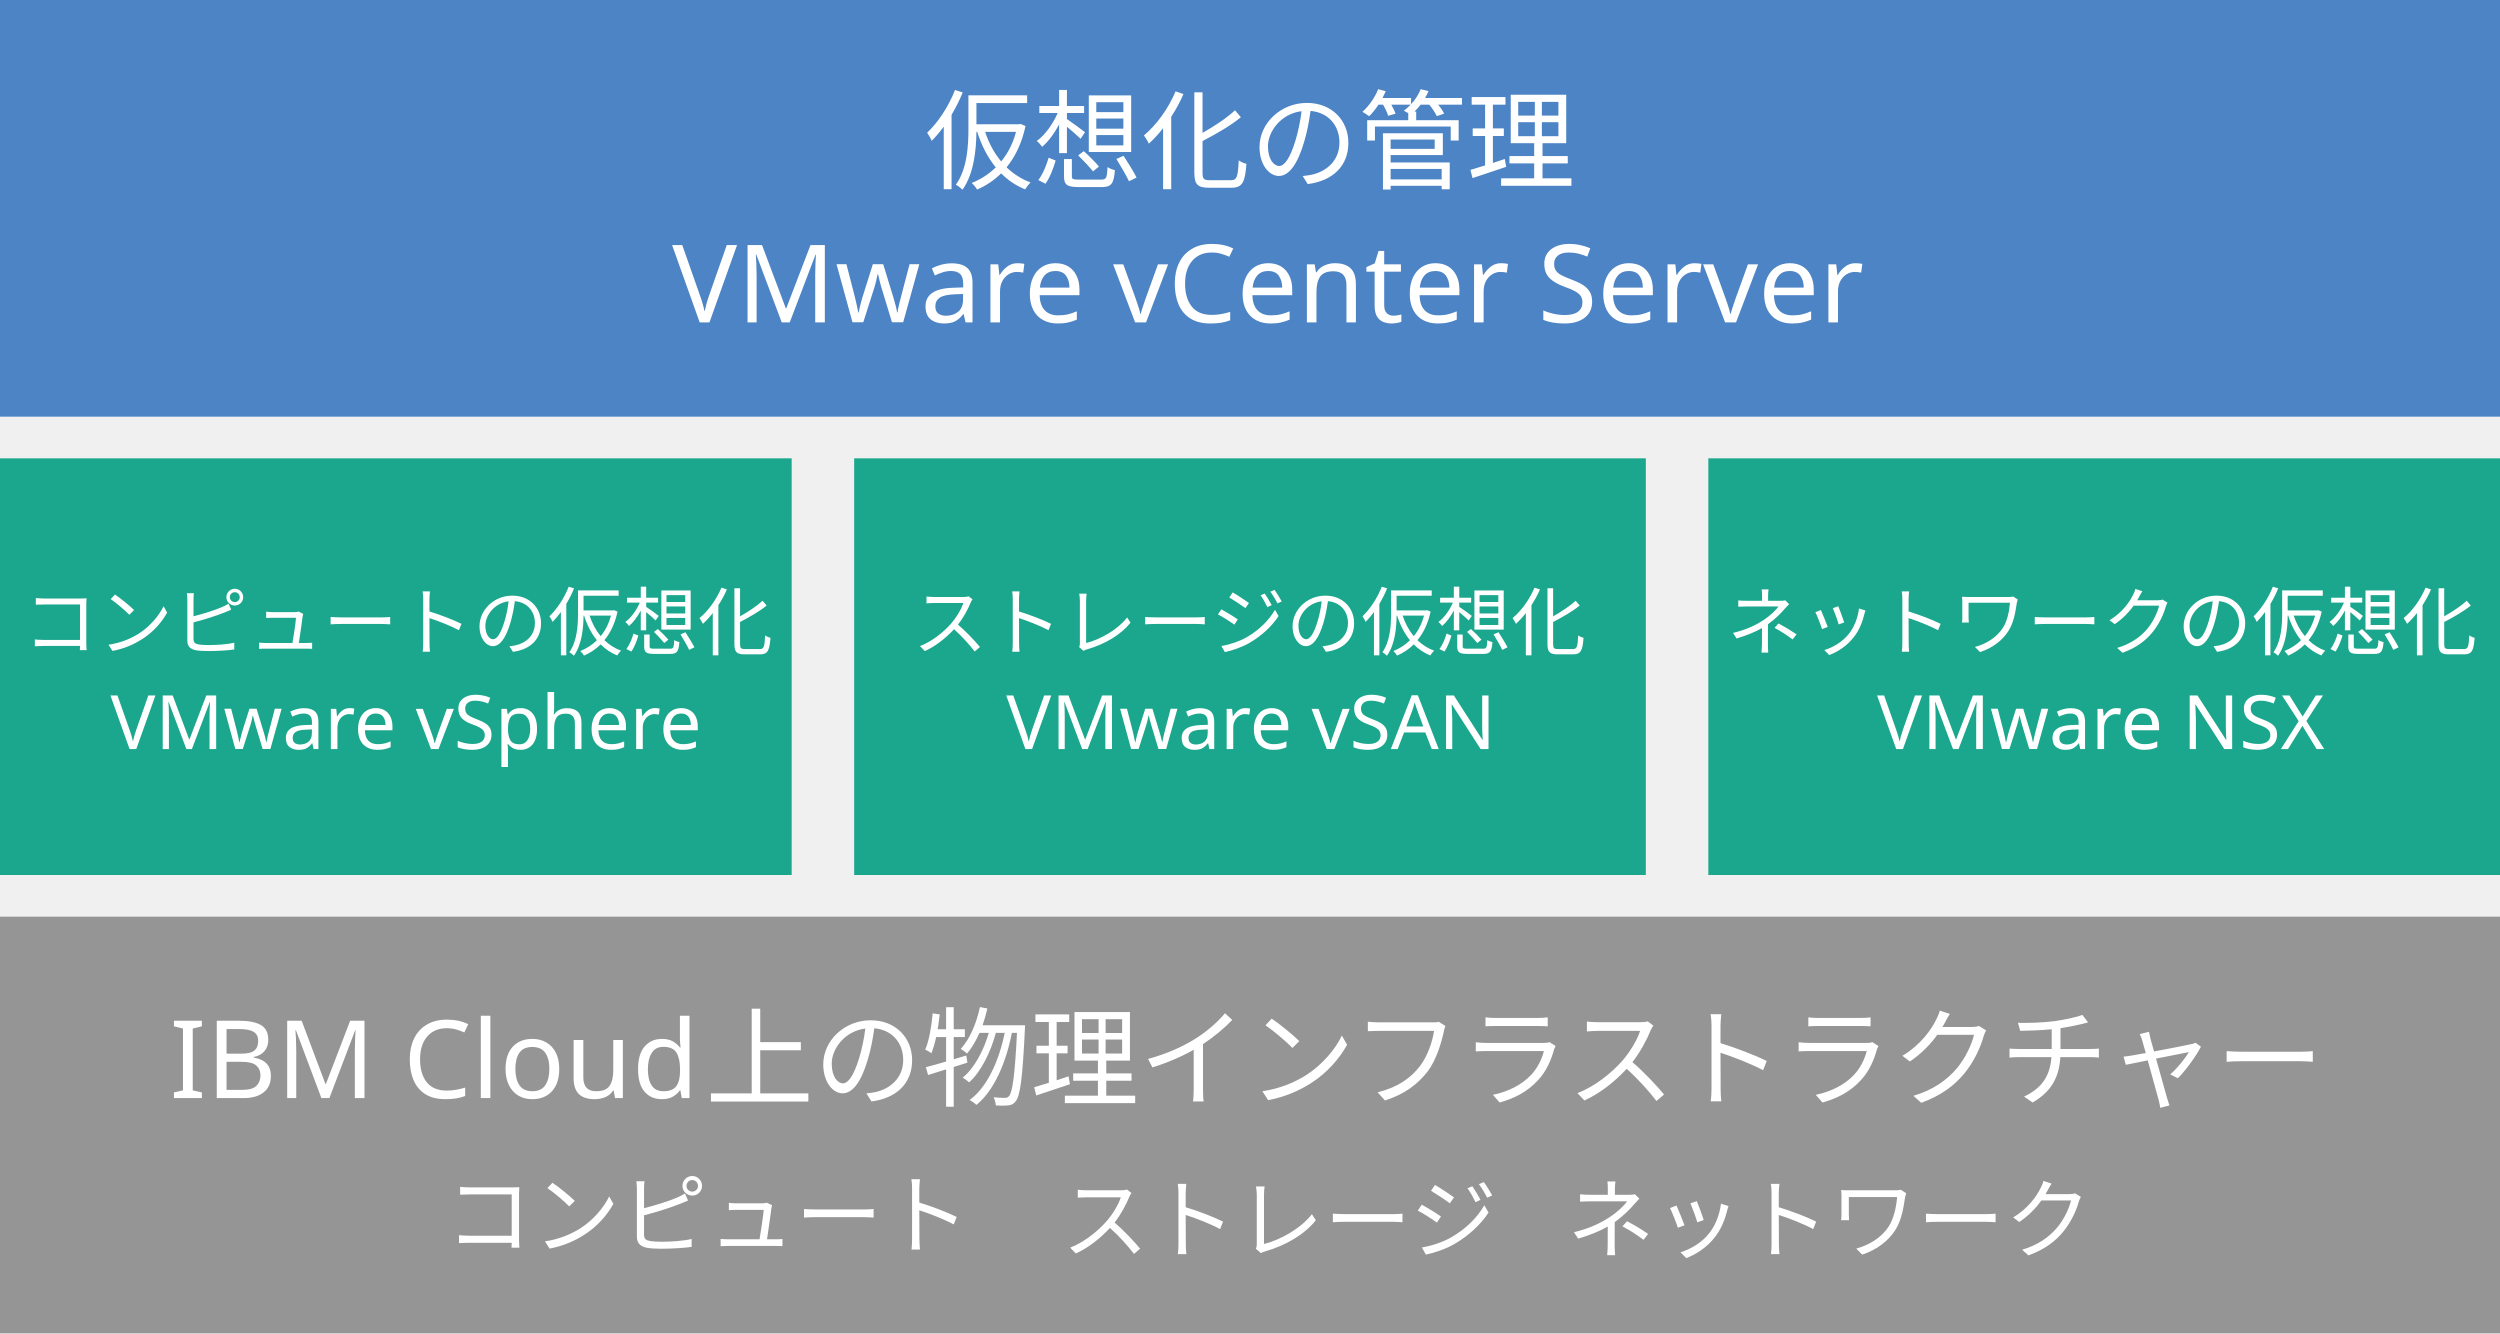
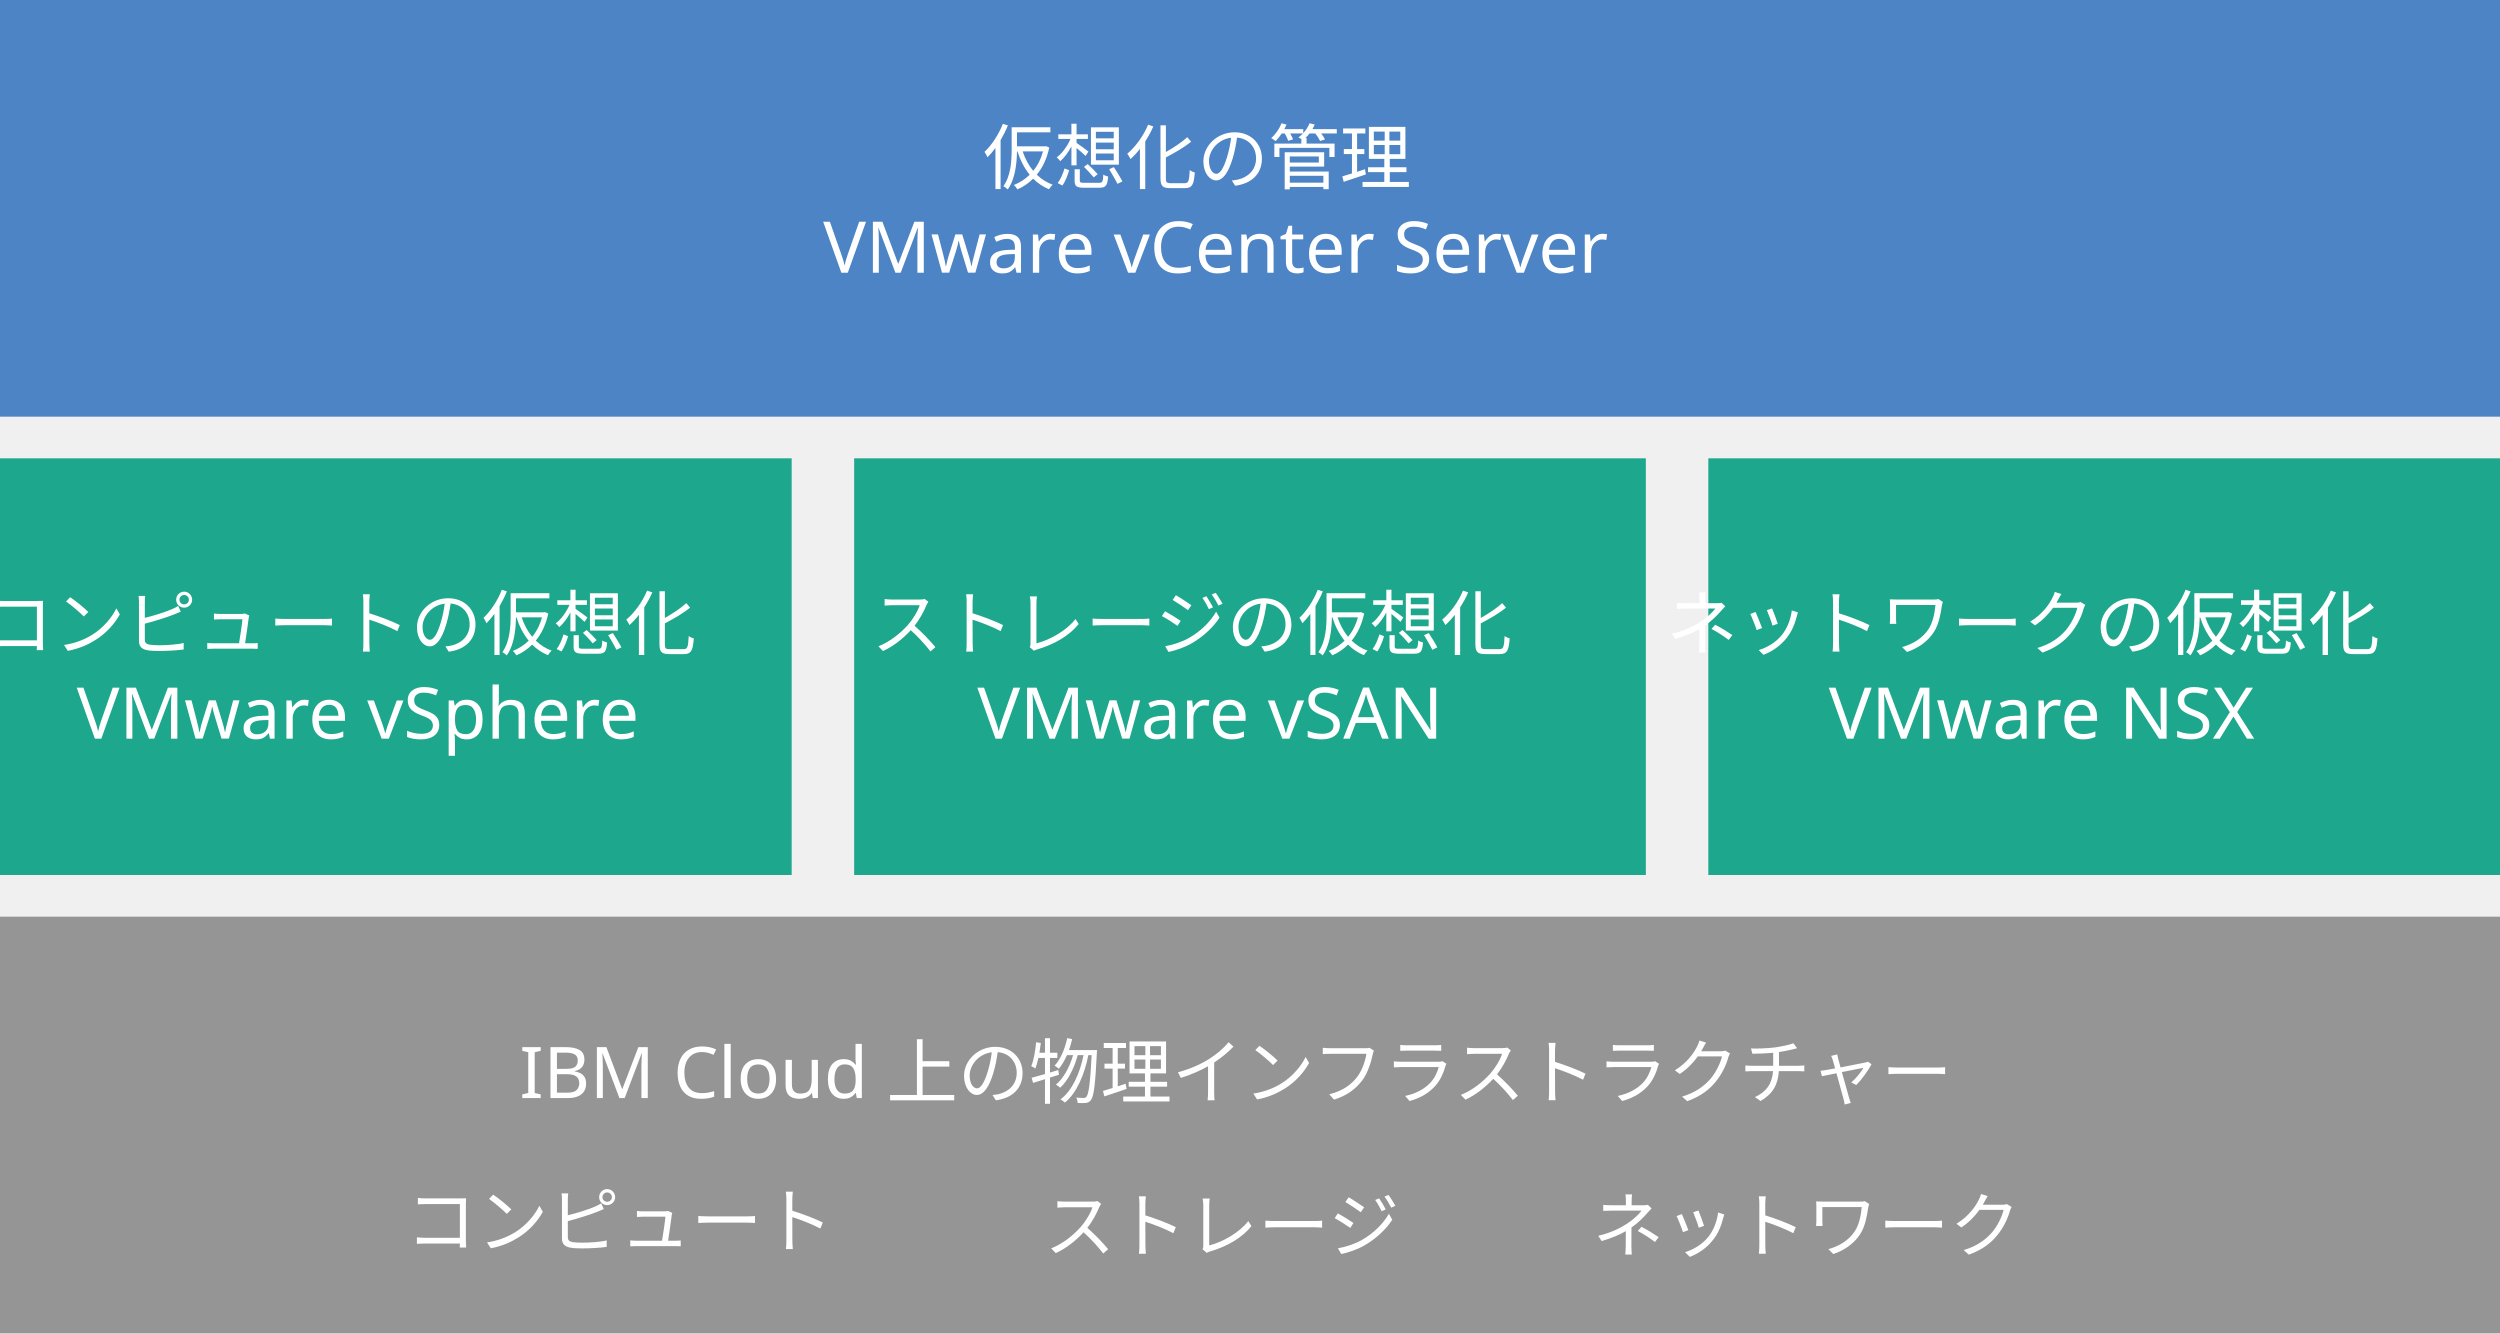
<svg xmlns="http://www.w3.org/2000/svg" version="1.1" id="Layer_1" x="0px" y="0px" viewBox="0 0 600 320" style="enable-background:new 0 0 600 320;" xml:space="preserve">
-   <style type="text/css">
+   <defs id="defs49" />
+   <style type="text/css" id="style2">
	.st0{fill:#4C84C5;}
	.st1{fill:#959595;}
- 	.st2{fill:#1BA78D;}
+ 	.st2{fill:#1DA78D;}
	.st3{fill:#FFFFFF;}
- 	.st4{font-family:'MS-Gothic';}
+ 	.st4{font-family:'Roboto-Light';}
	.st5{font-size:26px;}
- 	.st6{font-family:'ArialMT';}
+ 	.st6{font-size:21px;}
	.st7{font-size:18px;}
- 	.st8{font-size:21px;}
+ 	.st8{font-size:14px;}
</style>
-   <rect class="st0" width="600" height="100" />
-   <rect y="220" class="st1" width="600" height="100" />
-   <rect y="110" class="st2" width="190" height="100" />
-   <rect x="205" y="110" class="st2" width="190" height="100" />
-   <rect x="410" y="110" class="st2" width="190" height="100" />
-   <text transform="matrix(1 0 0 1 221.9995 43.3711)">
-     <tspan x="0" y="0" class="st3 st4 st5">仮想化の管理</tspan>
-     <tspan x="-60.7" y="34" class="st3 st6 st5">VMware vCenter Server</tspan>
+   <rect class="st0" width="600" height="100" id="rect4" />
+   <rect y="220" class="st1" width="600" height="100" id="rect6" />
+   <rect y="110" class="st2" width="190" height="100" id="rect8" />
+   <rect x="205" y="110" class="st2" width="190" height="100" id="rect10" />
+   <rect x="410" y="110" class="st2" width="190" height="100" id="rect12" />
+   <text id="text18" style="font-style:normal;font-variant:normal;font-weight:normal;font-stretch:normal;font-size:17.125px;font-family:'MS UI Gothic';-inkscape-font-specification:'MS UI Gothic, Normal';font-variant-ligatures:normal;font-variant-caps:normal;font-variant-numeric:normal;font-feature-settings:normal;text-align:center;writing-mode:lr-tb;text-anchor:middle;fill:#ffffff;fill-opacity:1;" x="298.444" y="44.049">
+     <tspan id="tspan858" x="298.444" y="44.049">仮想化の管理</tspan>
+     <tspan id="tspan860" x="298.444" y="65.456">VMware vCenter Server</tspan>
  </text>
-   <text transform="matrix(1 0 0 1 5.5044 155.8755)">
-     <tspan x="0" y="0" class="st3 st4 st7">コンピュートの仮想化</tspan>
-     <tspan x="21" y="23.9" class="st3 st6 st7">VMware vSphere</tspan>
+   <text id="text24" style="font-style:normal;font-variant:normal;font-weight:normal;font-stretch:normal;font-size:17.125px;font-family:'MS UI Gothic';-inkscape-font-specification:'MS UI Gothic, Normal';font-variant-ligatures:normal;font-variant-caps:normal;font-variant-numeric:normal;font-feature-settings:normal;text-align:center;writing-mode:lr-tb;text-anchor:middle;fill:#ffffff;fill-opacity:1" x="92.575" y="155.875">
+     <tspan id="tspan862" x="92.575" y="155.875">コンピュートの仮想化</tspan>
+     <tspan id="tspan864" x="92.575" y="177.282">VMware vSphere</tspan>
  </text>
-   <text transform="matrix(1 0 0 1 219 155.8755)">
-     <tspan x="0" y="0" class="st3 st4 st7">ストレージの仮想化</tspan>
-     <tspan x="22.5" y="23.9" class="st3 st6 st7">VMware vSAN</tspan>
+   <text id="text30" style="font-style:normal;font-variant:normal;font-weight:normal;font-stretch:normal;font-size:17.125px;font-family:'MS UI Gothic';-inkscape-font-specification:'MS UI Gothic, Normal';font-variant-ligatures:normal;font-variant-caps:normal;font-variant-numeric:normal;font-feature-settings:normal;text-align:center;writing-mode:lr-tb;text-anchor:middle;fill:#ffffff;fill-opacity:1" x="297.127" y="155.875">
+     <tspan id="tspan866" x="297.127" y="155.875">ストレージの仮想化</tspan>
+     <tspan id="tspan868" x="297.127" y="177.282">VMware vSAN</tspan>
  </text>
-   <text transform="matrix(1 0 0 1 414.5 155.8755)">
-     <tspan x="0" y="0" class="st3 st4 st7">ネットワークの仮想化</tspan>
-     <tspan x="36" y="23.9" class="st3 st6 st7">VMware NSX</tspan>
+   <text id="text36" style="font-style:normal;font-variant:normal;font-weight:normal;font-stretch:normal;font-size:17.125px;font-family:'MS UI Gothic';-inkscape-font-specification:'MS UI Gothic, Normal';font-variant-ligatures:normal;font-variant-caps:normal;font-variant-numeric:normal;font-feature-settings:normal;text-align:center;writing-mode:lr-tb;text-anchor:middle;fill:#ffffff;fill-opacity:1" x="496.666" y="155.875">
+     <tspan id="tspan870" x="496.666" y="155.875">ネットワークの仮想化</tspan>
+     <tspan id="tspan872" x="496.666" y="177.282">VMware NSX</tspan>
  </text>
-   <text transform="matrix(1 0 0 1 40.6978 263.5371)">
-     <tspan x="0" y="0" class="st3 st6 st5">IBM Cloud </tspan>
-     <tspan x="128.6" y="0" class="st3 st4 st5">上の物理インフラストラクチャー</tspan>
-   </text>
-   <text transform="matrix(1 0 0 1 254.7503 300.3732)" class="st3 st4 st8">ストレージ</text>
-   <text transform="matrix(1 0 0 1 376.0939 300.3732)" class="st3 st4 st8">ネットワーク</text>
-   <text transform="matrix(1 0 0 1 106.8202 299.2558)" class="st3 st4 st8">コンピュート</text>
+   <text class="st3 st4 st5" id="text38" style="font-style:normal;font-variant:normal;font-weight:normal;font-stretch:normal;font-size:17.125px;font-family:'MS UI Gothic';-inkscape-font-specification:'MS UI Gothic, Normal';font-variant-ligatures:normal;font-variant-caps:normal;font-variant-numeric:normal;font-feature-settings:normal;text-align:center;writing-mode:lr-tb;text-anchor:middle;fill:#ffffff" x="296.625" y="263.537">IBM Cloud 上の物理インフラストラクチャー</text>
+   <text class="st3 st4 st6" id="text40" style="font-style:normal;font-variant:normal;font-weight:normal;font-stretch:normal;font-size:17.125px;font-family:'MS UI Gothic';-inkscape-font-specification:'MS UI Gothic, Normal';font-variant-ligatures:normal;font-variant-caps:normal;font-variant-numeric:normal;font-feature-settings:normal;text-align:center;writing-mode:lr-tb;text-anchor:middle;fill:#ffffff" x="293.21" y="300.373">ストレージ</text>
+   <text class="st3 st4 st6" id="text42" style="font-style:normal;font-variant:normal;font-weight:normal;font-stretch:normal;font-size:17.125px;font-family:'MS UI Gothic';-inkscape-font-specification:'MS UI Gothic, Normal';font-variant-ligatures:normal;font-variant-caps:normal;font-variant-numeric:normal;font-feature-settings:normal;text-align:center;writing-mode:lr-tb;text-anchor:middle;fill:#ffffff" x="433.599" y="300.373">ネットワーク</text>
+   <text class="st3 st4 st6" id="text44" style="font-style:normal;font-variant:normal;font-weight:normal;font-stretch:normal;font-size:17.125px;font-family:'MS UI Gothic';-inkscape-font-specification:'MS UI Gothic, Normal';font-variant-ligatures:normal;font-variant-caps:normal;font-variant-numeric:normal;font-feature-settings:normal;text-align:center;writing-mode:lr-tb;text-anchor:middle;fill:#ffffff" x="148.713" y="299.256">コンピュート</text>
</svg>
